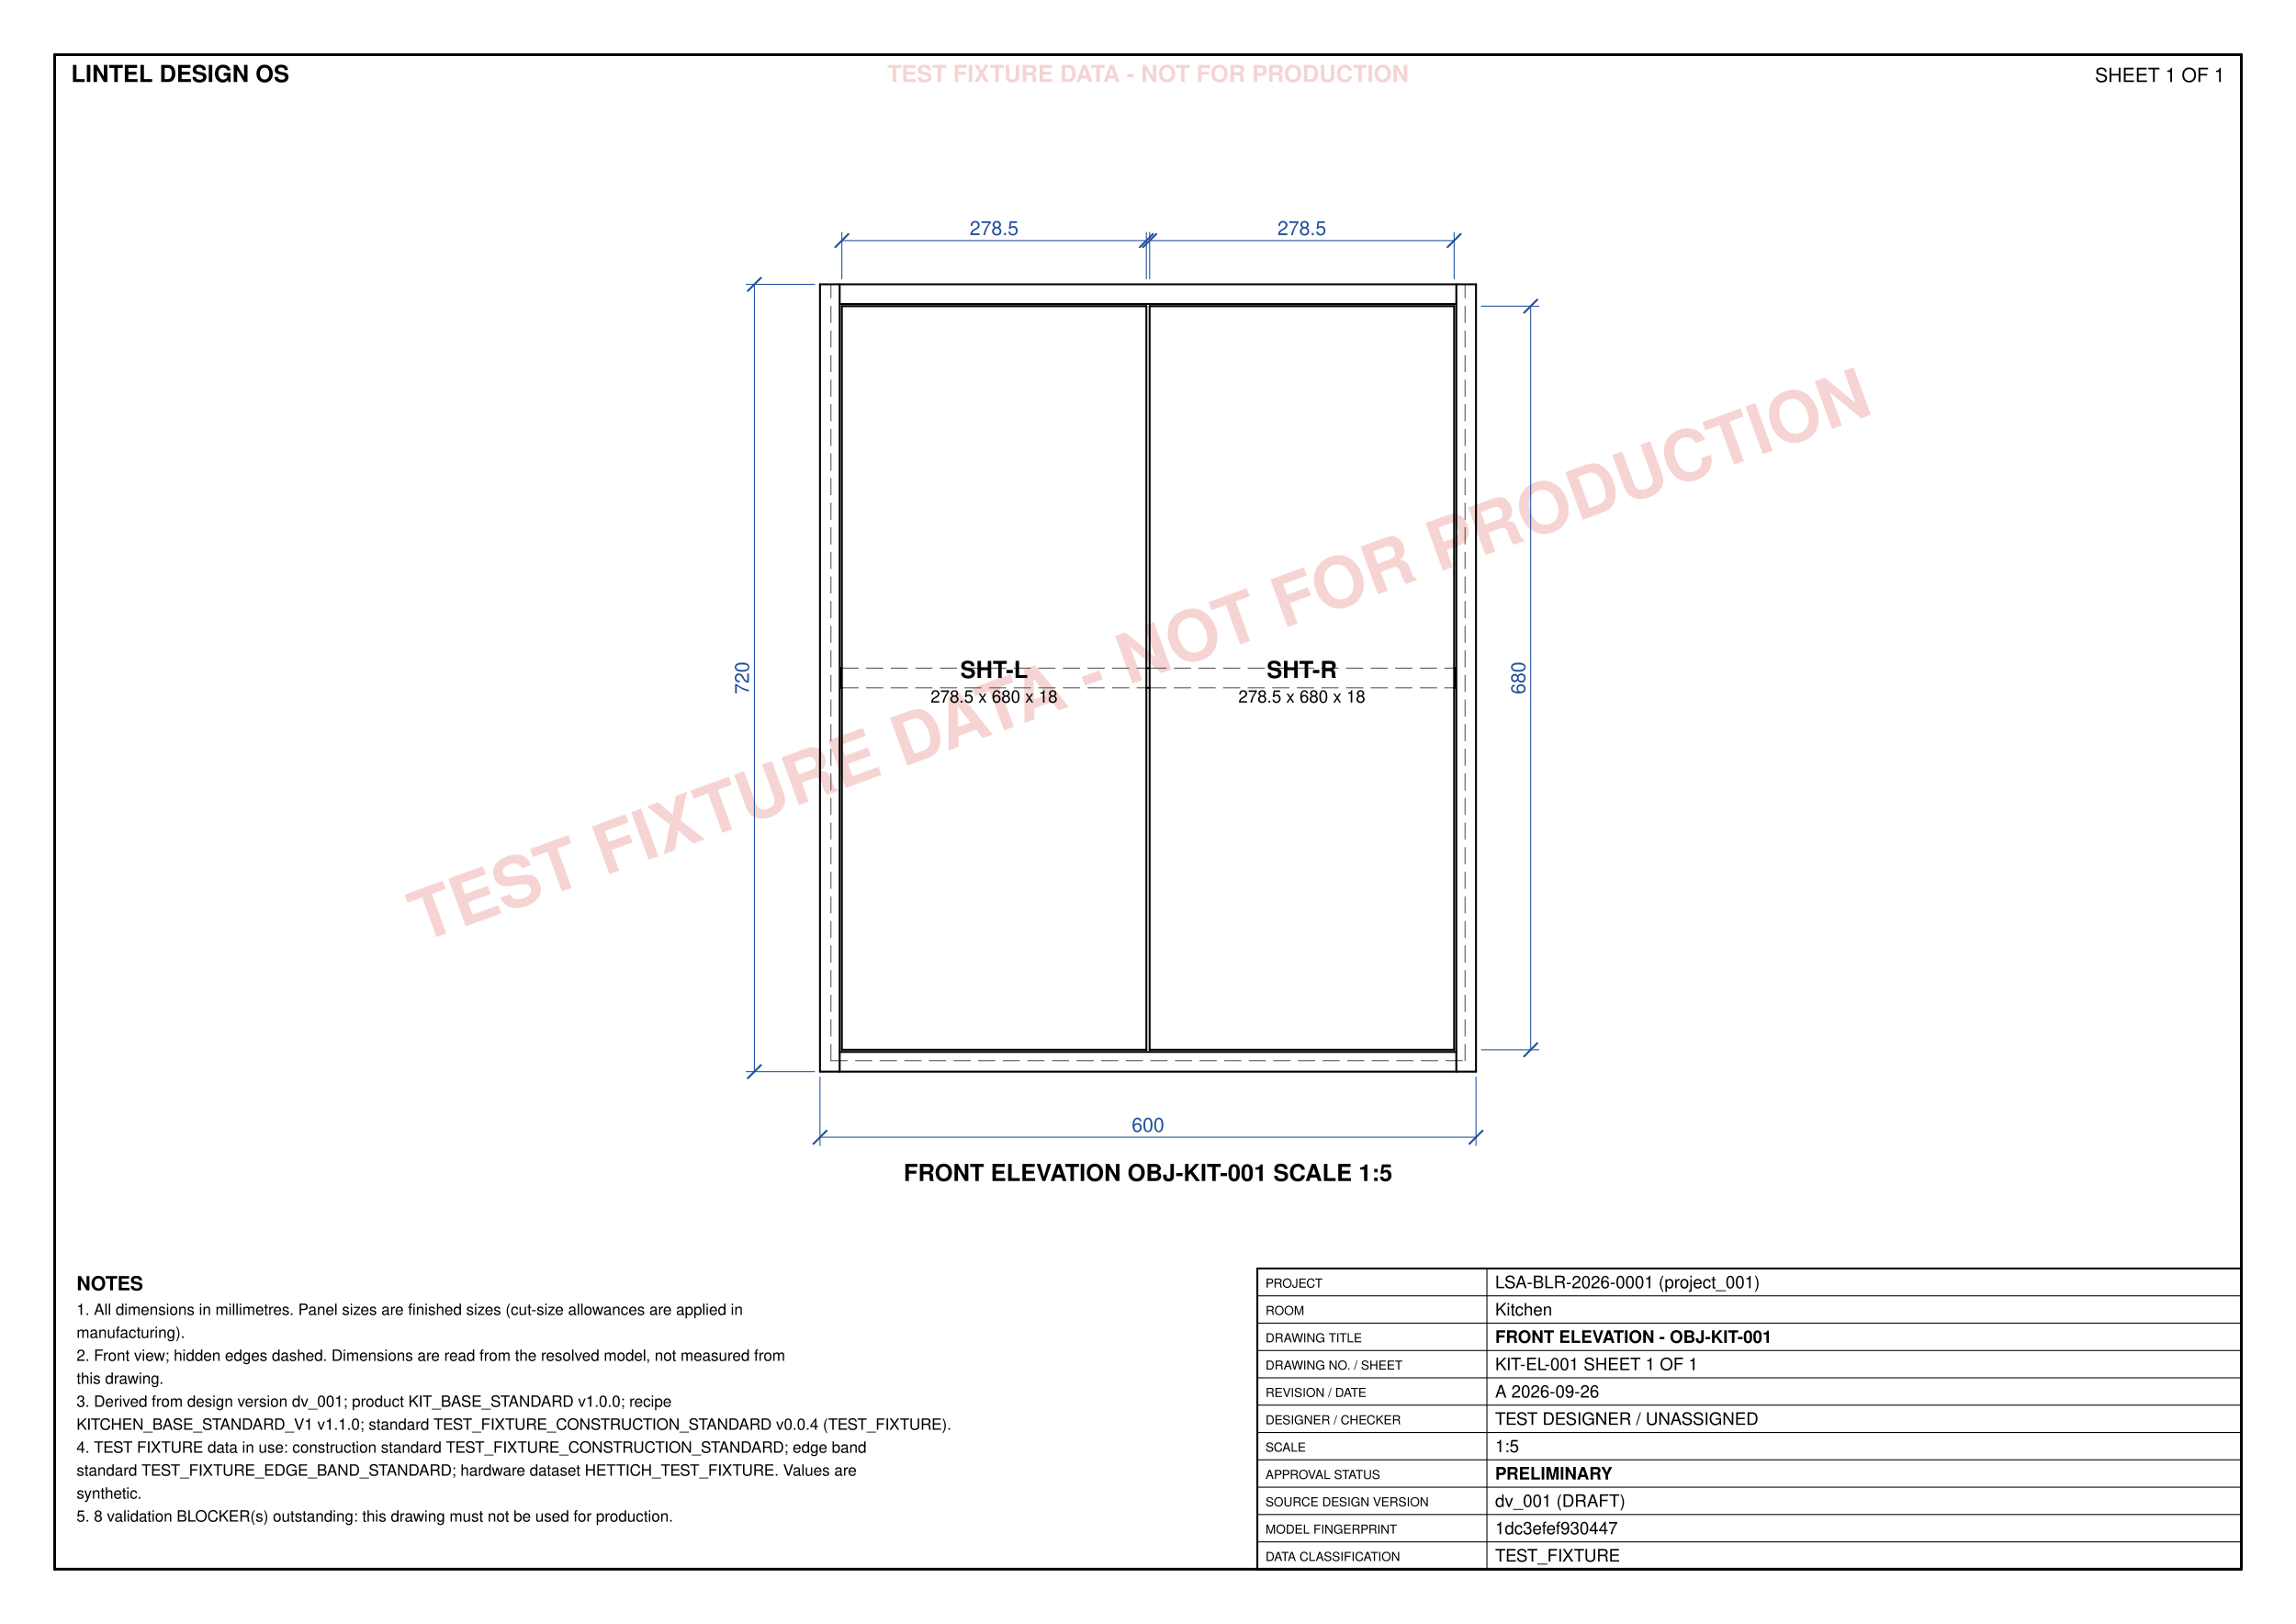
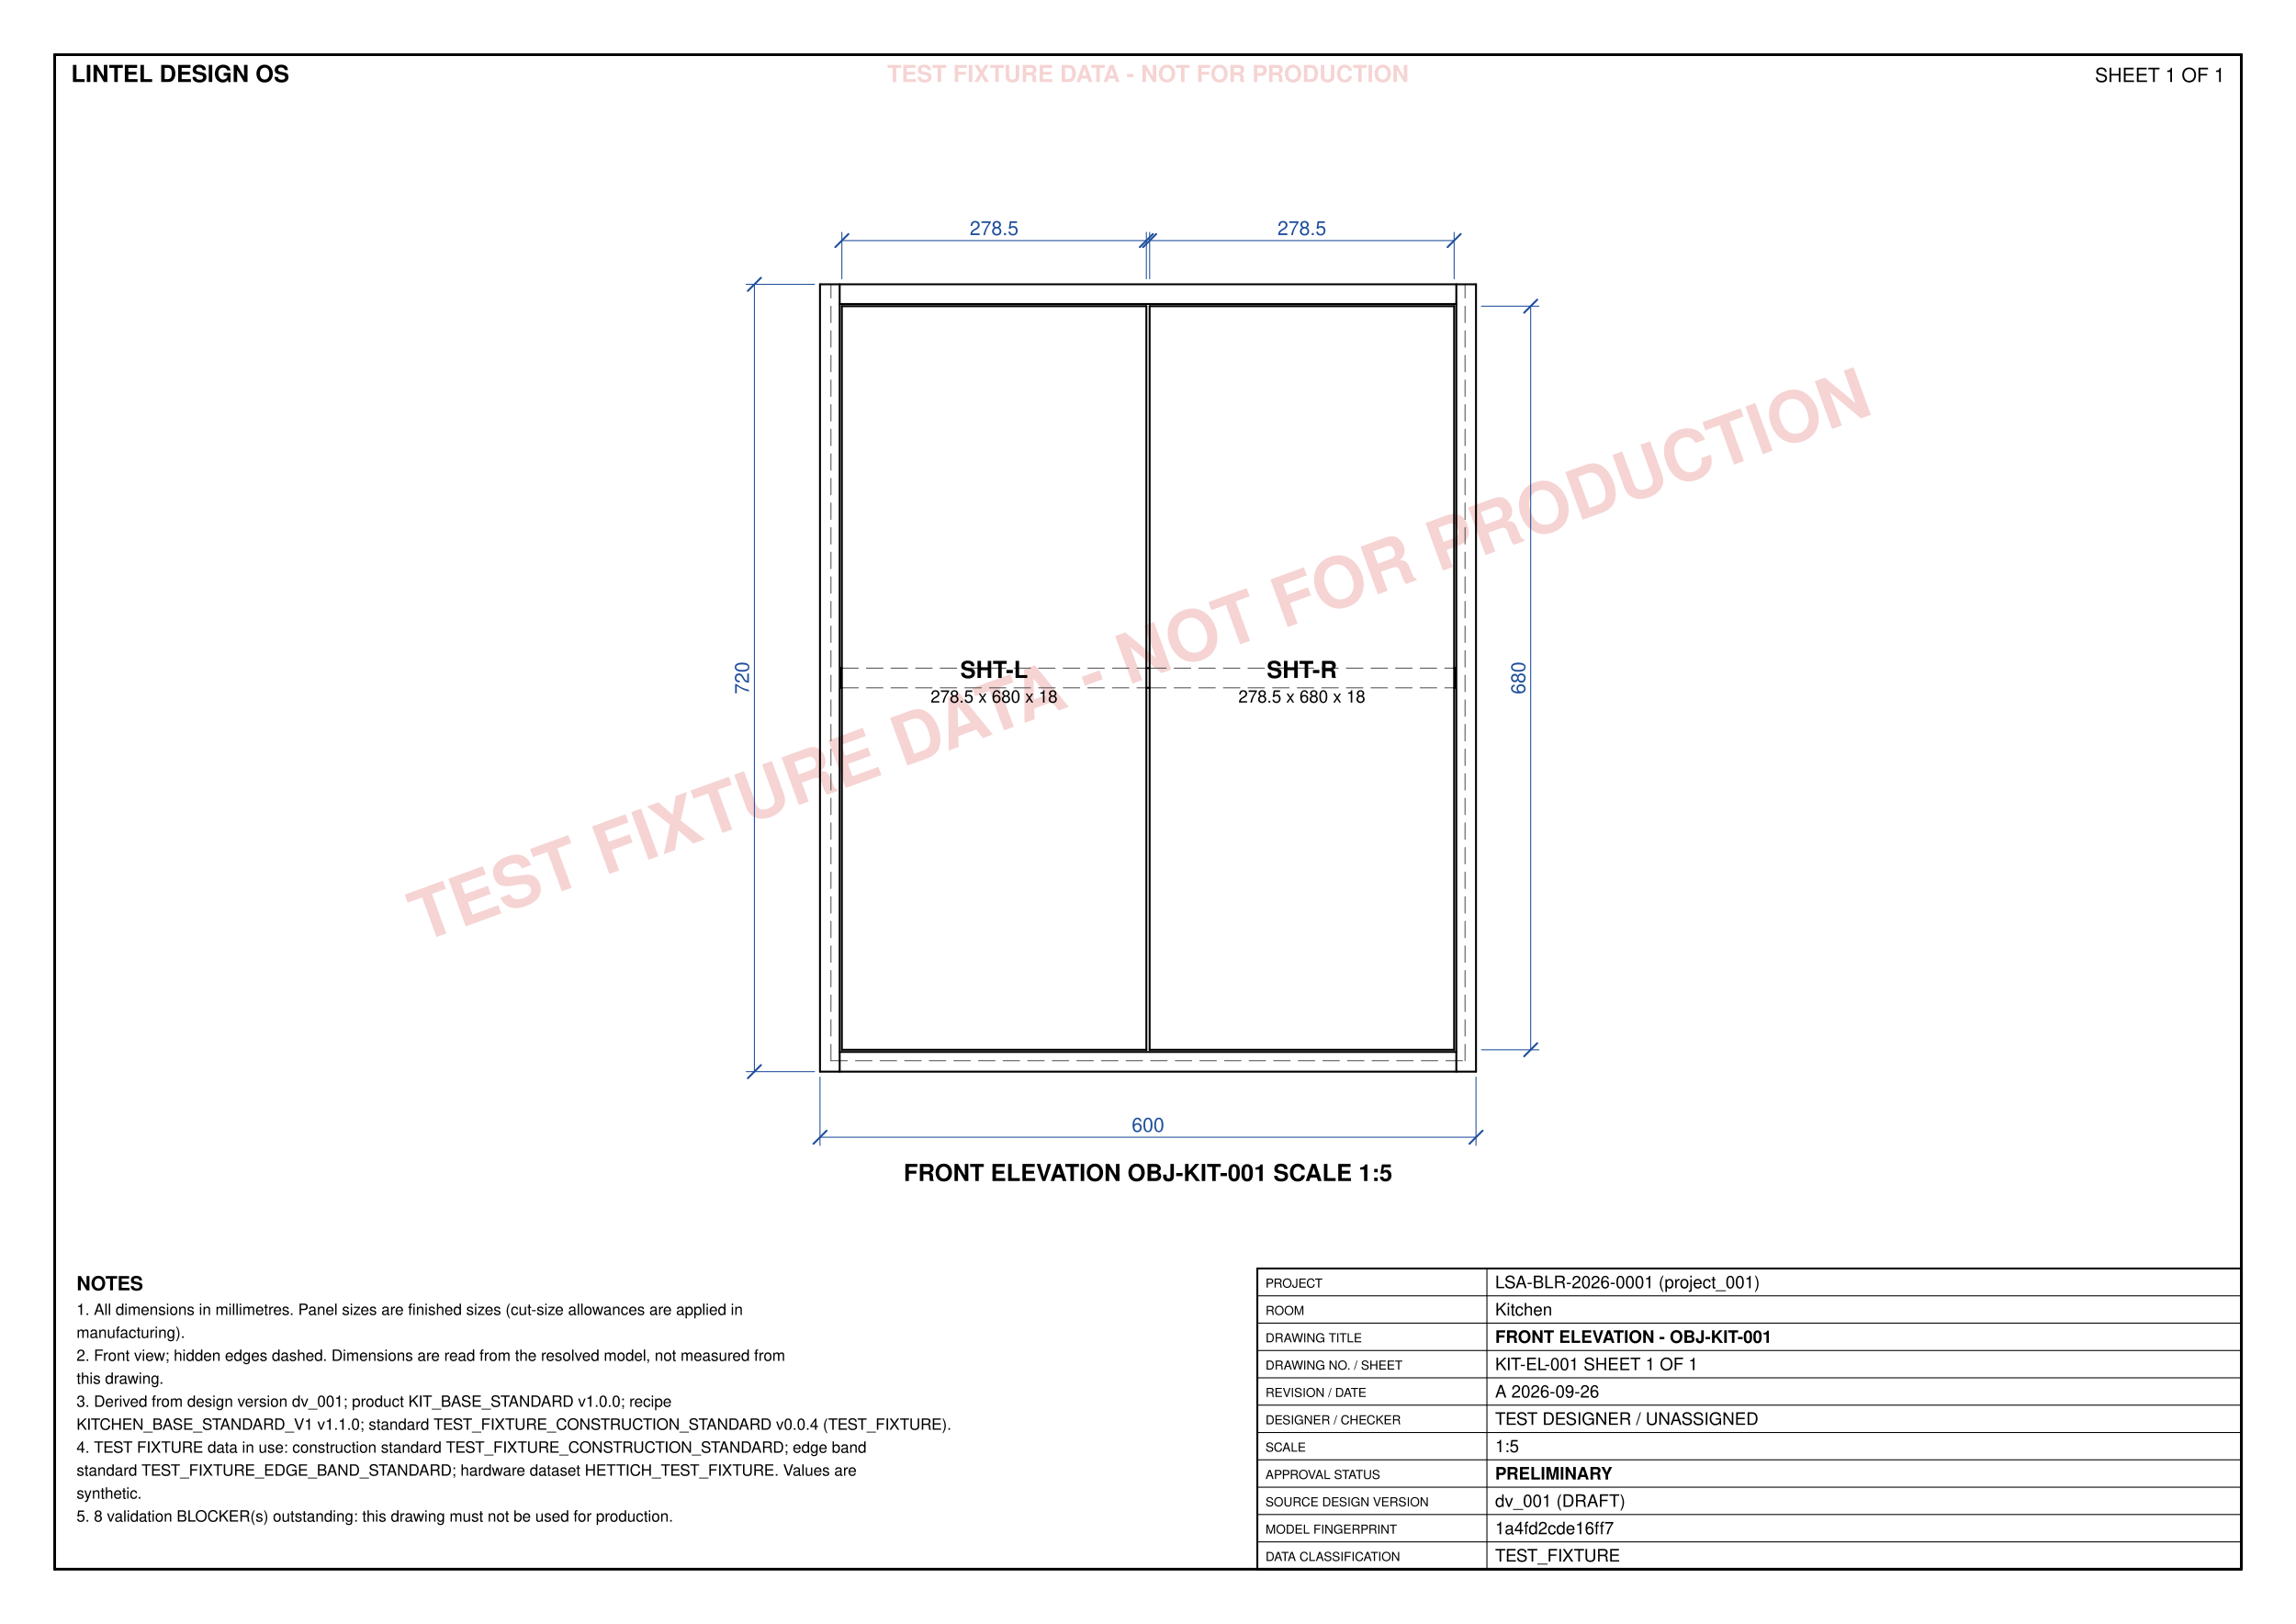
- <svg xmlns="http://www.w3.org/2000/svg" width="420mm" height="297mm" viewBox="0 0 420 297" data-drawing-id="DRW:dv_001:obj_001:FRONT_ELEVATION:KIT-EL-001:RA" data-drawing-type="FRONT_ELEVATION" data-status="PRELIMINARY" data-design-version="dv_001" data-model-fingerprint="1dc3efef930447" data-classification="TEST_FIXTURE" data-content-hash="0a9c55040520ca" data-sheet="1/1">
+ <svg xmlns="http://www.w3.org/2000/svg" width="420mm" height="297mm" viewBox="0 0 420 297" data-drawing-id="DRW:dv_001:obj_001:FRONT_ELEVATION:KIT-EL-001:RA" data-drawing-type="FRONT_ELEVATION" data-status="PRELIMINARY" data-design-version="dv_001" data-model-fingerprint="1a4fd2cde16ff7" data-classification="TEST_FIXTURE" data-content-hash="1acaca3ce90f0b" data-sheet="1/1">
  <rect x="0" y="0" width="420" height="297" fill="#ffffff" />
  <g id="WATERMARK" fill="#d9534f" stroke="#d9534f" opacity="0.25" font-family="Helvetica, Arial, sans-serif" stroke-linecap="round">
    <text stroke="none" x="210" y="124" font-size="12.714" text-anchor="middle" font-weight="bold" transform="rotate(-20 210 124)">TEST FIXTURE DATA - NOT FOR PRODUCTION</text>
    <text stroke="none" x="210" y="15" font-size="4.286" text-anchor="middle" font-weight="bold">TEST FIXTURE DATA - NOT FOR PRODUCTION</text>
  </g>
  <g id="BORDER" fill="#000000" stroke="#000000" font-family="Helvetica, Arial, sans-serif" stroke-linecap="round">
    <line fill="none" x1="10" y1="10" x2="410" y2="10" stroke-width="0.5" />
    <line fill="none" x1="410" y1="10" x2="410" y2="287" stroke-width="0.5" />
    <line fill="none" x1="410" y1="287" x2="10" y2="287" stroke-width="0.5" />
    <line fill="none" x1="10" y1="287" x2="10" y2="10" stroke-width="0.5" />
    <text stroke="none" x="13" y="15" font-size="4.286" text-anchor="start" font-weight="bold">LINTEL DESIGN OS</text>
    <text stroke="none" x="407" y="15" font-size="3.571" text-anchor="end">SHEET 1 OF 1</text>
  </g>
  <g id="HIDDEN" fill="#555555" stroke="#555555" font-family="Helvetica, Arial, sans-serif" stroke-linecap="round">
    <line fill="none" x1="152" y1="194" x2="268" y2="194" stroke-width="0.18" stroke-dasharray="3 1.5" />
    <line fill="none" x1="154" y1="125.8" x2="209.7" y2="125.8" stroke-width="0.18" stroke-dasharray="3 1.5" />
    <line fill="none" x1="210.3" y1="125.8" x2="266" y2="125.8" stroke-width="0.18" stroke-dasharray="3 1.5" />
    <line fill="none" x1="154" y1="122.2" x2="209.7" y2="122.2" stroke-width="0.18" stroke-dasharray="3 1.5" />
    <line fill="none" x1="210.3" y1="122.2" x2="266" y2="122.2" stroke-width="0.18" stroke-dasharray="3 1.5" />
    <line fill="none" x1="152" y1="194" x2="152" y2="52" stroke-width="0.18" stroke-dasharray="3 1.5" />
    <line fill="none" x1="268" y1="194" x2="268" y2="52" stroke-width="0.18" stroke-dasharray="3 1.5" />
  </g>
  <g id="VISIBLE" fill="#000000" stroke="#000000" font-family="Helvetica, Arial, sans-serif" stroke-linecap="round">
    <line fill="none" x1="150" y1="196" x2="270" y2="196" stroke-width="0.35" />
    <line fill="none" x1="153.6" y1="192.4" x2="266.4" y2="192.4" stroke-width="0.35" />
    <line fill="none" x1="154" y1="192" x2="209.7" y2="192" stroke-width="0.35" />
    <line fill="none" x1="210.3" y1="192" x2="266" y2="192" stroke-width="0.35" />
    <line fill="none" x1="153.8" y1="125.8" x2="154" y2="125.8" stroke-width="0.35" />
    <line fill="none" x1="209.7" y1="125.8" x2="210.3" y2="125.8" stroke-width="0.35" />
    <line fill="none" x1="266" y1="125.8" x2="266.2" y2="125.8" stroke-width="0.35" />
    <line fill="none" x1="153.8" y1="122.2" x2="154" y2="122.2" stroke-width="0.35" />
    <line fill="none" x1="209.7" y1="122.2" x2="210.3" y2="122.2" stroke-width="0.35" />
    <line fill="none" x1="266" y1="122.2" x2="266.2" y2="122.2" stroke-width="0.35" />
    <line fill="none" x1="154" y1="56" x2="209.7" y2="56" stroke-width="0.35" />
    <line fill="none" x1="210.3" y1="56" x2="266" y2="56" stroke-width="0.35" />
    <line fill="none" x1="153.6" y1="55.6" x2="266.4" y2="55.6" stroke-width="0.35" />
    <line fill="none" x1="150" y1="52" x2="270" y2="52" stroke-width="0.35" />
    <line fill="none" x1="150" y1="196" x2="150" y2="52" stroke-width="0.35" />
    <line fill="none" x1="153.6" y1="196" x2="153.6" y2="52" stroke-width="0.35" />
    <line fill="none" x1="153.8" y1="125.8" x2="153.8" y2="122.2" stroke-width="0.35" />
    <line fill="none" x1="154" y1="192" x2="154" y2="56" stroke-width="0.35" />
    <line fill="none" x1="209.7" y1="192" x2="209.7" y2="56" stroke-width="0.35" />
    <line fill="none" x1="210.3" y1="192" x2="210.3" y2="56" stroke-width="0.35" />
    <line fill="none" x1="266" y1="192" x2="266" y2="56" stroke-width="0.35" />
    <line fill="none" x1="266.2" y1="125.8" x2="266.2" y2="122.2" stroke-width="0.35" />
    <line fill="none" x1="266.4" y1="196" x2="266.4" y2="52" stroke-width="0.35" />
    <line fill="none" x1="270" y1="196" x2="270" y2="52" stroke-width="0.35" />
  </g>
  <g id="DIMENSION" fill="#1f4e9c" stroke="#1f4e9c" font-family="Helvetica, Arial, sans-serif" stroke-linecap="round">
    <line fill="none" x1="150" y1="197" x2="150" y2="209.5" stroke-width="0.18" />
    <line fill="none" x1="148.8" y1="209.2" x2="151.2" y2="206.8" stroke-width="0.35" />
    <line fill="none" x1="270" y1="197" x2="270" y2="209.5" stroke-width="0.18" />
    <line fill="none" x1="268.8" y1="209.2" x2="271.2" y2="206.8" stroke-width="0.35" />
    <line fill="none" x1="150" y1="208" x2="270" y2="208" stroke-width="0.18" />
    <text stroke="none" x="210" y="207" font-size="3.571" text-anchor="middle">600</text>
    <line fill="none" x1="149" y1="196" x2="136.5" y2="196" stroke-width="0.18" />
    <line fill="none" x1="136.8" y1="197.2" x2="139.2" y2="194.8" stroke-width="0.35" />
    <line fill="none" x1="149" y1="52" x2="136.5" y2="52" stroke-width="0.18" />
    <line fill="none" x1="136.8" y1="53.2" x2="139.2" y2="50.8" stroke-width="0.35" />
    <line fill="none" x1="138" y1="196" x2="138" y2="52" stroke-width="0.18" />
    <text stroke="none" x="137" y="124" font-size="3.571" text-anchor="middle" transform="rotate(-90 137 124)">720</text>
    <line fill="none" x1="154" y1="51" x2="154" y2="42.5" stroke-width="0.18" />
    <line fill="none" x1="152.8" y1="45.2" x2="155.2" y2="42.8" stroke-width="0.35" />
    <line fill="none" x1="209.7" y1="51" x2="209.7" y2="42.5" stroke-width="0.18" />
    <line fill="none" x1="208.5" y1="45.2" x2="210.9" y2="42.8" stroke-width="0.35" />
    <line fill="none" x1="154" y1="44" x2="209.7" y2="44" stroke-width="0.18" />
    <text stroke="none" x="181.85" y="43" font-size="3.571" text-anchor="middle">278.5</text>
    <line fill="none" x1="210.3" y1="51" x2="210.3" y2="42.5" stroke-width="0.18" />
    <line fill="none" x1="209.1" y1="45.2" x2="211.5" y2="42.8" stroke-width="0.35" />
    <line fill="none" x1="266" y1="51" x2="266" y2="42.5" stroke-width="0.18" />
    <line fill="none" x1="264.8" y1="45.2" x2="267.2" y2="42.8" stroke-width="0.35" />
    <line fill="none" x1="210.3" y1="44" x2="266" y2="44" stroke-width="0.18" />
    <text stroke="none" x="238.15" y="43" font-size="3.571" text-anchor="middle">278.5</text>
    <line fill="none" x1="271" y1="192" x2="281.5" y2="192" stroke-width="0.18" />
    <line fill="none" x1="278.8" y1="193.2" x2="281.2" y2="190.8" stroke-width="0.35" />
    <line fill="none" x1="271" y1="56" x2="281.5" y2="56" stroke-width="0.18" />
    <line fill="none" x1="278.8" y1="57.2" x2="281.2" y2="54.8" stroke-width="0.35" />
    <line fill="none" x1="280" y1="192" x2="280" y2="56" stroke-width="0.18" />
    <text stroke="none" x="279" y="124" font-size="3.571" text-anchor="middle" transform="rotate(-90 279 124)">680</text>
  </g>
  <g id="ANNOTATION" fill="#000000" stroke="#000000" font-family="Helvetica, Arial, sans-serif" stroke-linecap="round">
    <text stroke="none" x="181.85" y="124" font-size="4.286" text-anchor="middle" font-weight="bold">SHT-L</text>
    <text stroke="none" x="181.85" y="128.5" font-size="3.143" text-anchor="middle">278.5 x 680 x 18</text>
    <text stroke="none" x="238.15" y="124" font-size="4.286" text-anchor="middle" font-weight="bold">SHT-R</text>
    <text stroke="none" x="238.15" y="128.5" font-size="3.143" text-anchor="middle">278.5 x 680 x 18</text>
    <text stroke="none" x="210" y="216" font-size="4.286" text-anchor="middle" font-weight="bold">FRONT ELEVATION  OBJ-KIT-001  SCALE 1:5</text>
    <text stroke="none" x="14" y="236" font-size="3.571" text-anchor="start" font-weight="bold">NOTES</text>
    <text stroke="none" x="14" y="240.5" font-size="2.857" text-anchor="start">1. All dimensions in millimetres. Panel sizes are finished sizes (cut-size allowances are applied in</text>
    <text stroke="none" x="14" y="244.7" font-size="2.857" text-anchor="start">   manufacturing).</text>
    <text stroke="none" x="14" y="248.9" font-size="2.857" text-anchor="start">2. Front view; hidden edges dashed. Dimensions are read from the resolved model, not measured from</text>
    <text stroke="none" x="14" y="253.1" font-size="2.857" text-anchor="start">   this drawing.</text>
    <text stroke="none" x="14" y="257.3" font-size="2.857" text-anchor="start">3. Derived from design version dv_001; product KIT_BASE_STANDARD v1.0.0; recipe</text>
    <text stroke="none" x="14" y="261.5" font-size="2.857" text-anchor="start">   KITCHEN_BASE_STANDARD_V1 v1.1.0; standard TEST_FIXTURE_CONSTRUCTION_STANDARD v0.0.4 (TEST_FIXTURE).</text>
    <text stroke="none" x="14" y="265.7" font-size="2.857" text-anchor="start">4. TEST FIXTURE data in use: construction standard TEST_FIXTURE_CONSTRUCTION_STANDARD; edge band</text>
    <text stroke="none" x="14" y="269.9" font-size="2.857" text-anchor="start">   standard TEST_FIXTURE_EDGE_BAND_STANDARD; hardware dataset HETTICH_TEST_FIXTURE. Values are</text>
    <text stroke="none" x="14" y="274.1" font-size="2.857" text-anchor="start">   synthetic.</text>
    <text stroke="none" x="14" y="278.3" font-size="2.857" text-anchor="start">5. 8 validation BLOCKER(s) outstanding: this drawing must not be used for production.</text>
  </g>
  <g id="TITLE_BLOCK" fill="#000000" stroke="#000000" font-family="Helvetica, Arial, sans-serif" stroke-linecap="round">
    <line fill="none" x1="230" y1="232" x2="410" y2="232" stroke-width="0.35" />
    <line fill="none" x1="410" y1="232" x2="410" y2="287" stroke-width="0.35" />
    <line fill="none" x1="410" y1="287" x2="230" y2="287" stroke-width="0.35" />
    <line fill="none" x1="230" y1="287" x2="230" y2="232" stroke-width="0.35" />
    <line fill="none" x1="272" y1="232" x2="272" y2="287" stroke-width="0.18" />
    <text stroke="none" x="231.5" y="235.5" font-size="2.286" text-anchor="start">PROJECT</text>
    <text stroke="none" x="273.5" y="235.6" font-size="3.143" text-anchor="start">LSA-BLR-2026-0001 (project_001)</text>
    <line fill="none" x1="230" y1="237" x2="410" y2="237" stroke-width="0.18" />
    <text stroke="none" x="231.5" y="240.5" font-size="2.286" text-anchor="start">ROOM</text>
    <text stroke="none" x="273.5" y="240.6" font-size="3.143" text-anchor="start">Kitchen</text>
    <line fill="none" x1="230" y1="242" x2="410" y2="242" stroke-width="0.18" />
    <text stroke="none" x="231.5" y="245.5" font-size="2.286" text-anchor="start">DRAWING TITLE</text>
    <text stroke="none" x="273.5" y="245.6" font-size="3.143" text-anchor="start" font-weight="bold">FRONT ELEVATION - OBJ-KIT-001</text>
    <line fill="none" x1="230" y1="247" x2="410" y2="247" stroke-width="0.18" />
    <text stroke="none" x="231.5" y="250.5" font-size="2.286" text-anchor="start">DRAWING NO. / SHEET</text>
    <text stroke="none" x="273.5" y="250.6" font-size="3.143" text-anchor="start">KIT-EL-001   SHEET 1 OF 1</text>
    <line fill="none" x1="230" y1="252" x2="410" y2="252" stroke-width="0.18" />
    <text stroke="none" x="231.5" y="255.5" font-size="2.286" text-anchor="start">REVISION / DATE</text>
    <text stroke="none" x="273.5" y="255.6" font-size="3.143" text-anchor="start">A   2026-09-26</text>
    <line fill="none" x1="230" y1="257" x2="410" y2="257" stroke-width="0.18" />
    <text stroke="none" x="231.5" y="260.5" font-size="2.286" text-anchor="start">DESIGNER / CHECKER</text>
    <text stroke="none" x="273.5" y="260.6" font-size="3.143" text-anchor="start">TEST DESIGNER / UNASSIGNED</text>
    <line fill="none" x1="230" y1="262" x2="410" y2="262" stroke-width="0.18" />
    <text stroke="none" x="231.5" y="265.5" font-size="2.286" text-anchor="start">SCALE</text>
    <text stroke="none" x="273.5" y="265.6" font-size="3.143" text-anchor="start">1:5</text>
    <line fill="none" x1="230" y1="267" x2="410" y2="267" stroke-width="0.18" />
    <text stroke="none" x="231.5" y="270.5" font-size="2.286" text-anchor="start">APPROVAL STATUS</text>
    <text stroke="none" x="273.5" y="270.6" font-size="3.143" text-anchor="start" font-weight="bold">PRELIMINARY</text>
    <line fill="none" x1="230" y1="272" x2="410" y2="272" stroke-width="0.18" />
    <text stroke="none" x="231.5" y="275.5" font-size="2.286" text-anchor="start">SOURCE DESIGN VERSION</text>
    <text stroke="none" x="273.5" y="275.6" font-size="3.143" text-anchor="start">dv_001 (DRAFT)</text>
    <line fill="none" x1="230" y1="277" x2="410" y2="277" stroke-width="0.18" />
    <text stroke="none" x="231.5" y="280.5" font-size="2.286" text-anchor="start">MODEL FINGERPRINT</text>
-     <text stroke="none" x="273.5" y="280.6" font-size="3.143" text-anchor="start">1dc3efef930447</text>
+     <text stroke="none" x="273.5" y="280.6" font-size="3.143" text-anchor="start">1a4fd2cde16ff7</text>
    <line fill="none" x1="230" y1="282" x2="410" y2="282" stroke-width="0.18" />
    <text stroke="none" x="231.5" y="285.5" font-size="2.286" text-anchor="start">DATA CLASSIFICATION</text>
    <text stroke="none" x="273.5" y="285.6" font-size="3.143" text-anchor="start">TEST_FIXTURE</text>
  </g>
</svg>
